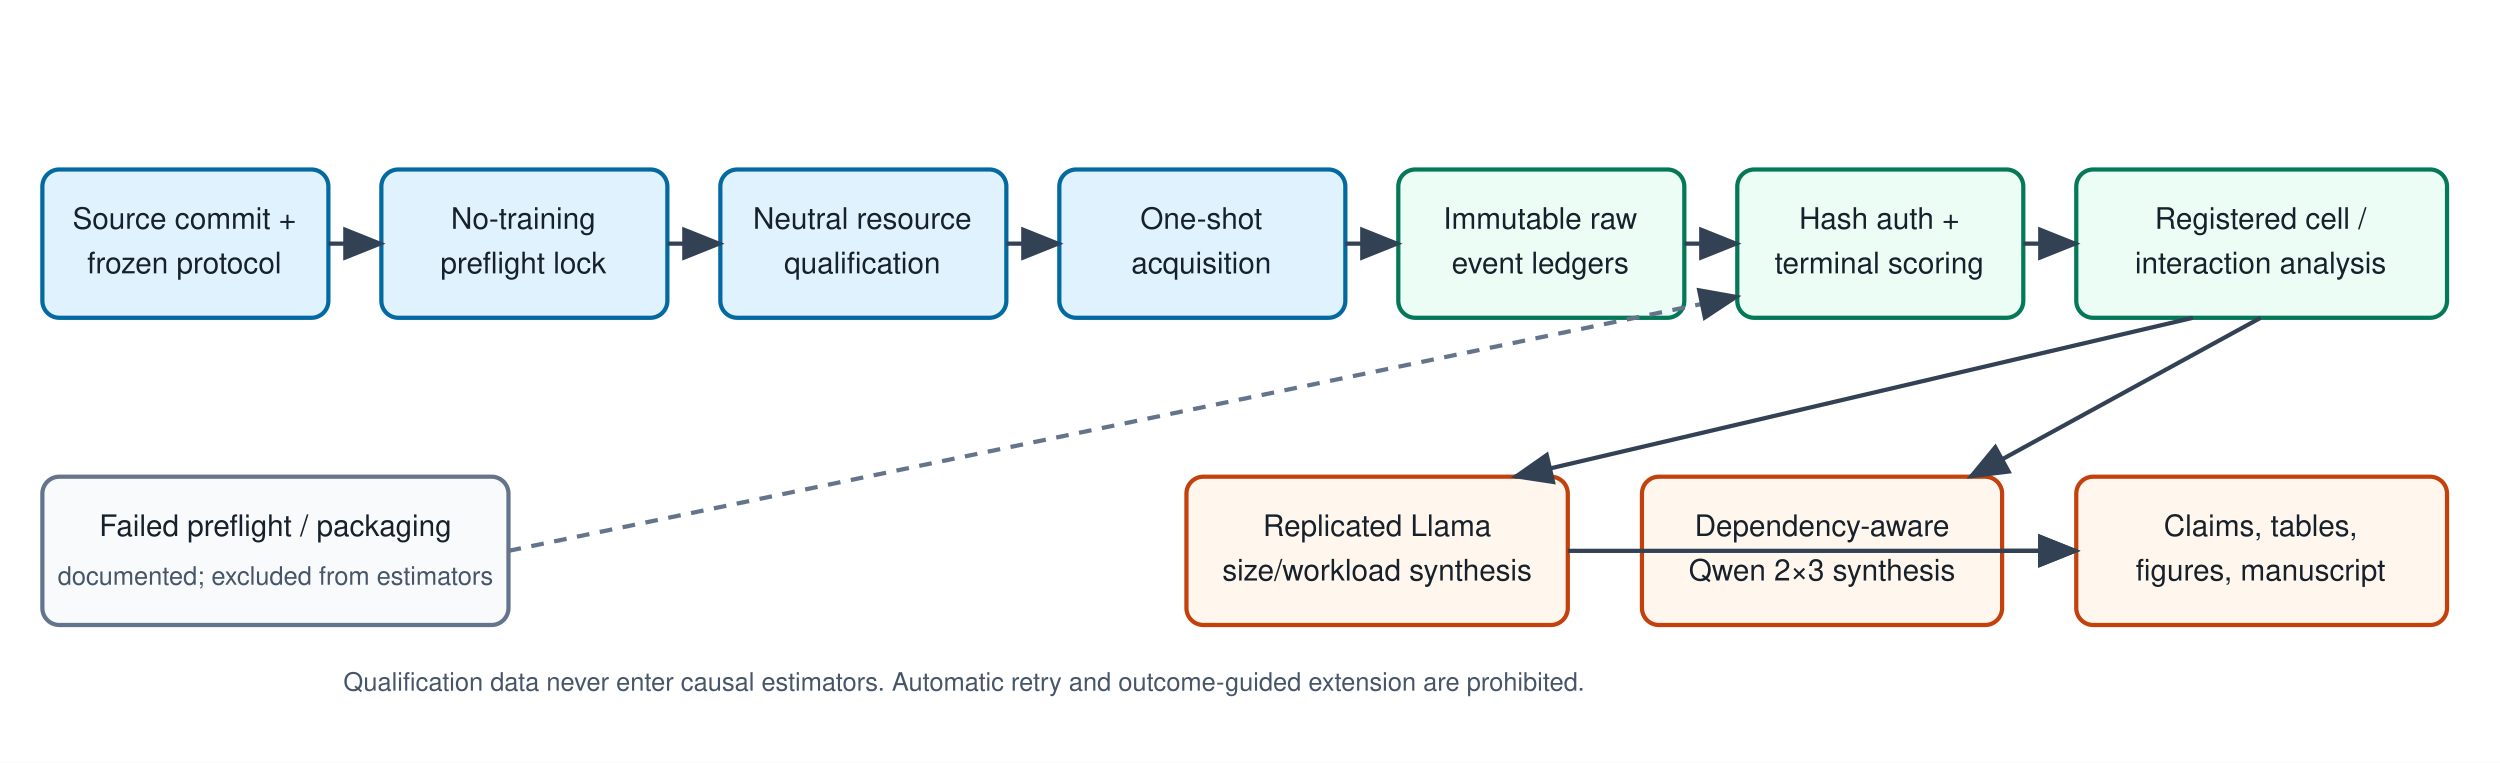
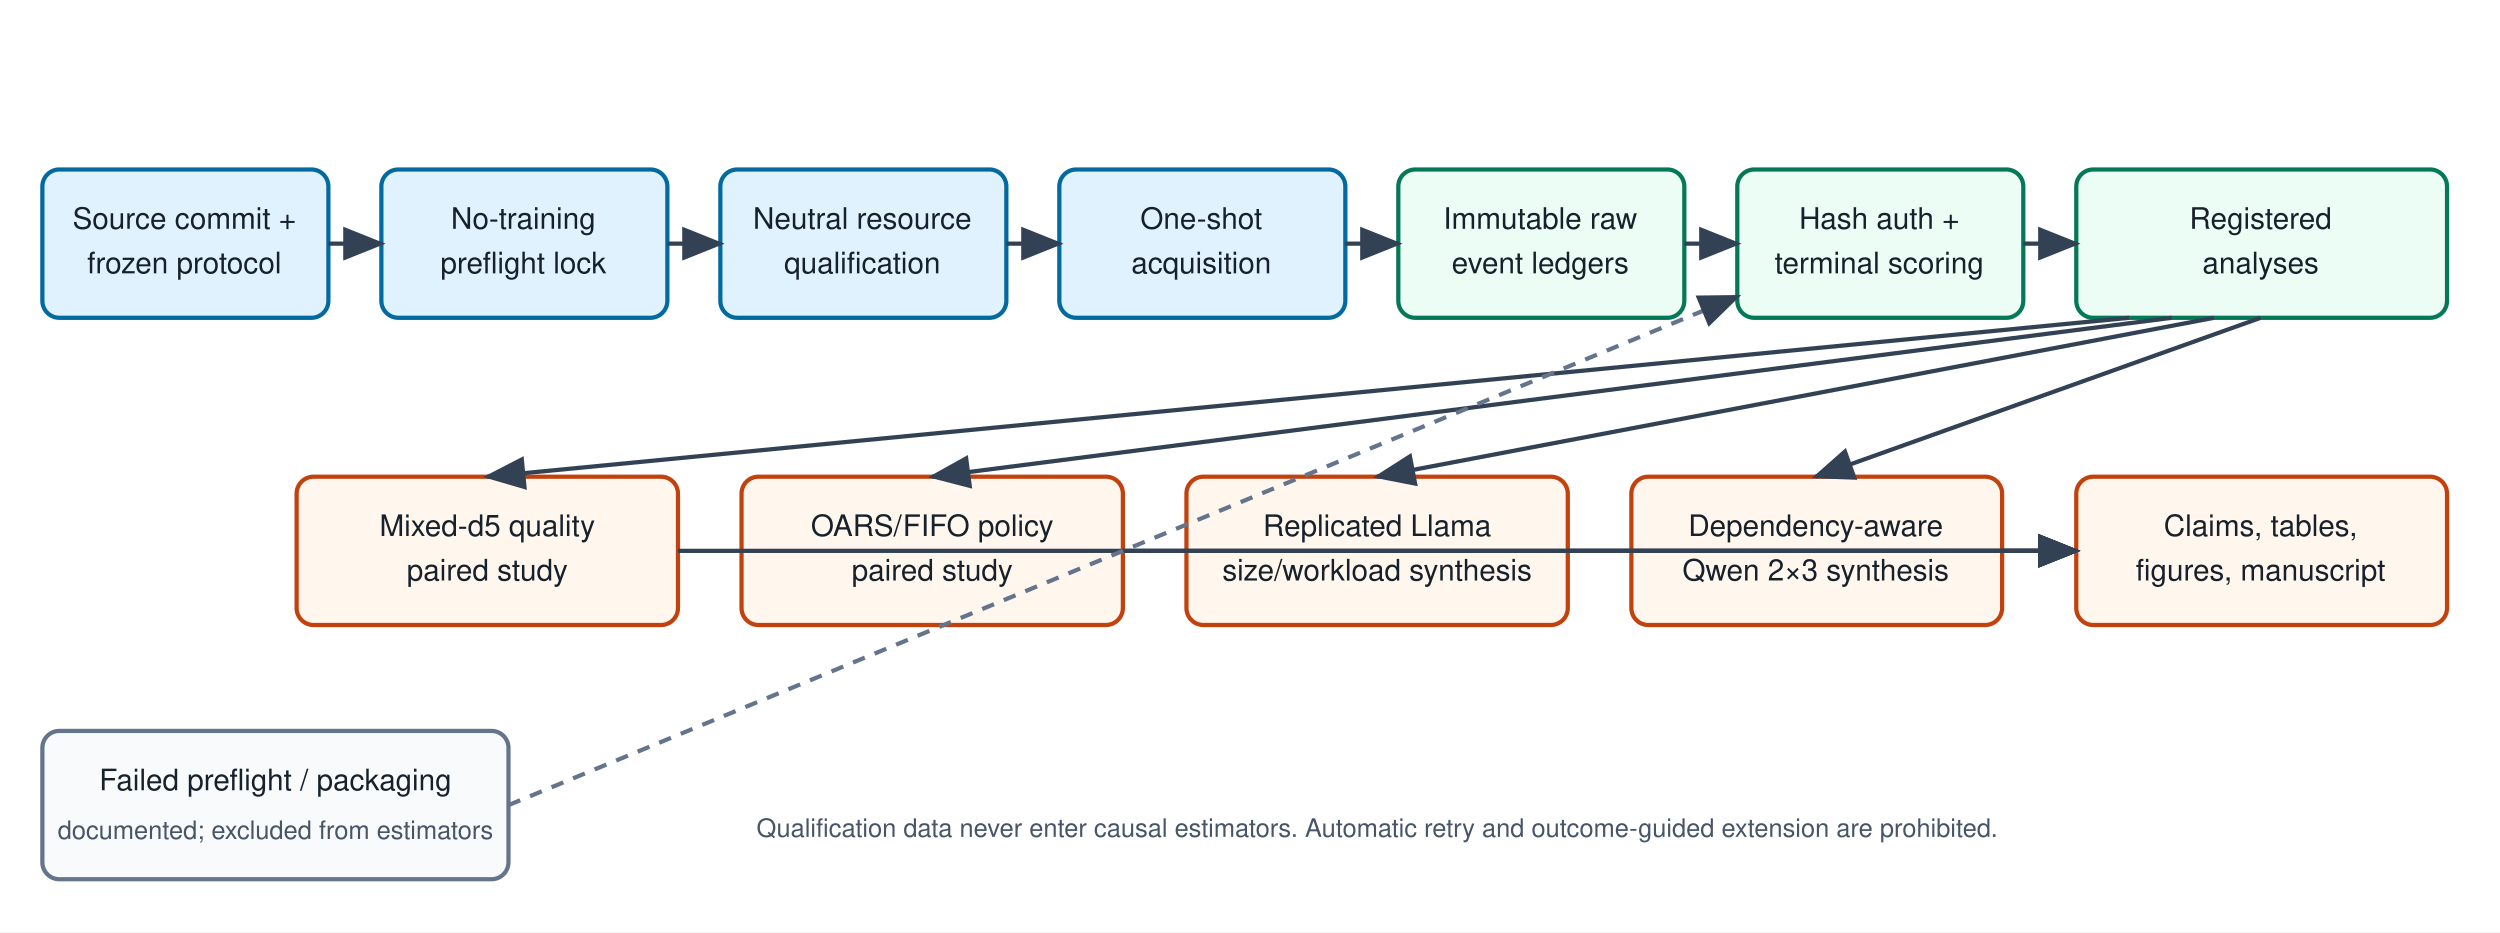
- <svg xmlns="http://www.w3.org/2000/svg" width="1180" height="360" viewBox="0 0 1180 360" role="img" aria-labelledby="title desc">
+ <svg xmlns="http://www.w3.org/2000/svg" width="1180" height="440" viewBox="0 0 1180 440" role="img" aria-labelledby="title desc">
  <defs>
    <marker id="a" markerWidth="10" markerHeight="8" refX="9" refY="4" orient="auto">
      <path d="M0,0 L10,4 L0,8 Z" fill="#334155" />
    </marker>
    <style>.b{stroke-width:2;rx:8}.f{fill:#e0f2fe;stroke:#0369a1}.e{fill:#ecfdf5;stroke:#047857}.s{fill:#fff7ed;stroke:#c2410c}.x{fill:#f8fafc;stroke:#64748b}.t{font:14px Helvetica,Arial,sans-serif;fill:#17212b;text-anchor:middle}.n{font:12px Helvetica,Arial,sans-serif;fill:#475569;text-anchor:middle}.l{stroke:#334155;stroke-width:2;fill:none;marker-end:url(#a)}.d{stroke:#64748b;stroke-width:2;stroke-dasharray:6 5;fill:none;marker-end:url(#a)}</style>
  </defs>
  <rect width="100%" height="100%" fill="white" />
  <rect class="b f" x="20" y="80" width="135" height="70" />
  <text class="t" x="87" y="108">Source commit +</text>
  <text class="t" x="87" y="129">frozen protocol</text>
  <rect class="b f" x="180" y="80" width="135" height="70" />
  <text class="t" x="247" y="108">No-training</text>
  <text class="t" x="247" y="129">preflight lock</text>
  <rect class="b f" x="340" y="80" width="135" height="70" />
  <text class="t" x="407" y="108">Neutral resource</text>
  <text class="t" x="407" y="129">qualification</text>
  <rect class="b f" x="500" y="80" width="135" height="70" />
  <text class="t" x="567" y="108">One-shot</text>
  <text class="t" x="567" y="129">acquisition</text>
  <rect class="b e" x="660" y="80" width="135" height="70" />
  <text class="t" x="727" y="108">Immutable raw</text>
  <text class="t" x="727" y="129">event ledgers</text>
  <rect class="b e" x="820" y="80" width="135" height="70" />
  <text class="t" x="887" y="108">Hash auth +</text>
  <text class="t" x="887" y="129">terminal scoring</text>
  <rect class="b e" x="980" y="80" width="175" height="70" />
-   <text class="t" x="1067" y="108">Registered cell /</text>
-   <text class="t" x="1067" y="129">interaction analysis</text>
+   <text class="t" x="1067" y="108">Registered</text>
+   <text class="t" x="1067" y="129">analyses</text>
  <path class="l" d="M155 115 L180 115" />
  <path class="l" d="M315 115 L340 115" />
  <path class="l" d="M475 115 L500 115" />
  <path class="l" d="M635 115 L660 115" />
  <path class="l" d="M795 115 L820 115" />
  <path class="l" d="M955 115 L980 115" />
+   <rect class="b s" x="140" y="225" width="180" height="70" />
+   <text class="t" x="230" y="253">Mixed-d5 quality</text>
+   <text class="t" x="230" y="274">paired study</text>
+   <rect class="b s" x="350" y="225" width="180" height="70" />
+   <text class="t" x="440" y="253">OARS/FIFO policy</text>
+   <text class="t" x="440" y="274">paired study</text>
  <rect class="b s" x="560" y="225" width="180" height="70" />
  <text class="t" x="650" y="253">Replicated Llama</text>
  <text class="t" x="650" y="274">size/workload synthesis</text>
-   <rect class="b s" x="775" y="225" width="170" height="70" />
-   <text class="t" x="860" y="253">Dependency-aware</text>
-   <text class="t" x="860" y="274">Qwen 2×3 synthesis</text>
+   <rect class="b s" x="770" y="225" width="175" height="70" />
+   <text class="t" x="857" y="253">Dependency-aware</text>
+   <text class="t" x="857" y="274">Qwen 2×3 synthesis</text>
  <rect class="b s" x="980" y="225" width="175" height="70" />
  <text class="t" x="1067" y="253">Claims, tables,</text>
  <text class="t" x="1067" y="274">figures, manuscript</text>
-   <path class="l" d="M1067 150 L930 225" />
-   <path class="l" d="M1035 150 L715 225" />
+   <path class="l" d="M1067 150 L857 225" />
+   <path class="l" d="M1045 150 L650 225" />
+   <path class="l" d="M1025 150 L440 225" />
+   <path class="l" d="M1005 150 L230 225" />
  <path class="l" d="M945 260 L980 260" />
  <path class="l" d="M740 260 L980 260" />
-   <rect class="b x" x="20" y="225" width="220" height="70" />
-   <text class="t" x="130" y="253">Failed preflight / packaging</text>
-   <text class="n" x="130" y="276">documented; excluded from estimators</text>
-   <path class="d" d="M240 260 L820 140" />
-   <text class="n" x="455" y="326">Qualification data never enter causal estimators. Automatic retry and outcome-guided extension are prohibited.</text>
+   <path class="l" d="M530 260 L980 260" />
+   <path class="l" d="M320 260 L980 260" />
+   <rect class="b x" x="20" y="345" width="220" height="70" />
+   <text class="t" x="130" y="373">Failed preflight / packaging</text>
+   <text class="n" x="130" y="396">documented; excluded from estimators</text>
+   <path class="d" d="M240 380 L820 140" />
+   <text class="n" x="650" y="395">Qualification data never enter causal estimators. Automatic retry and outcome-guided extension are prohibited.</text>
</svg>
